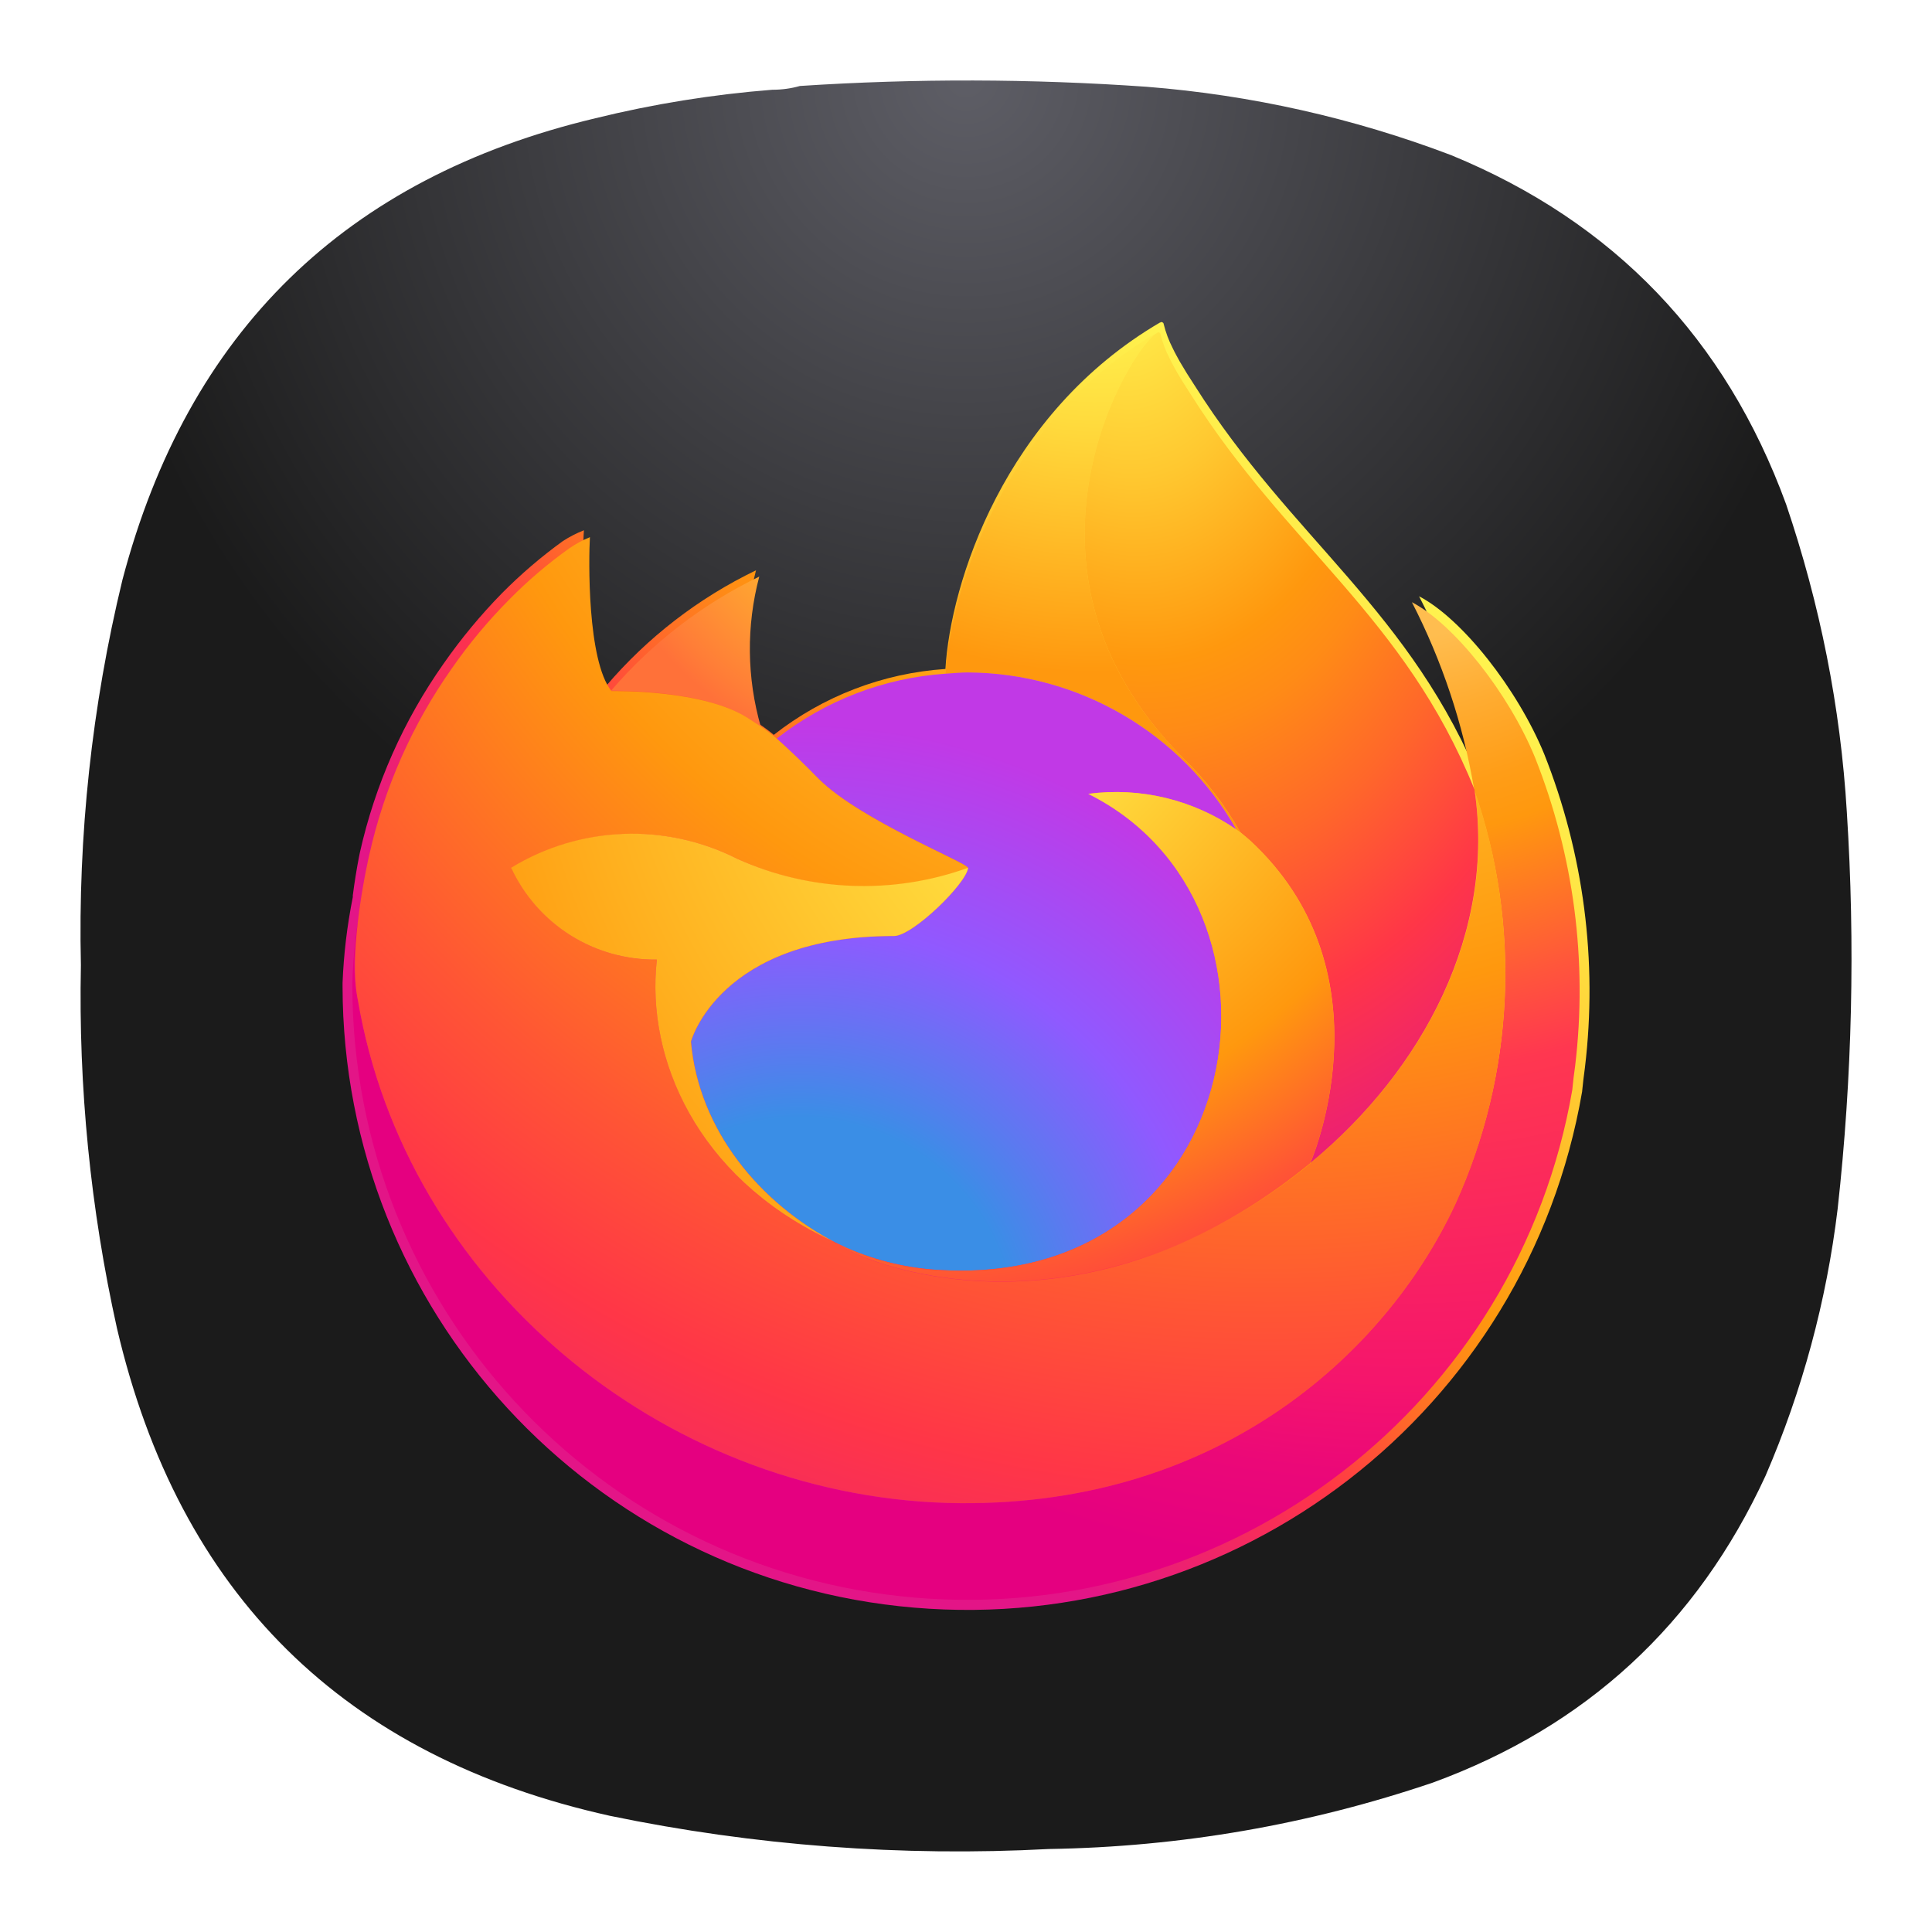
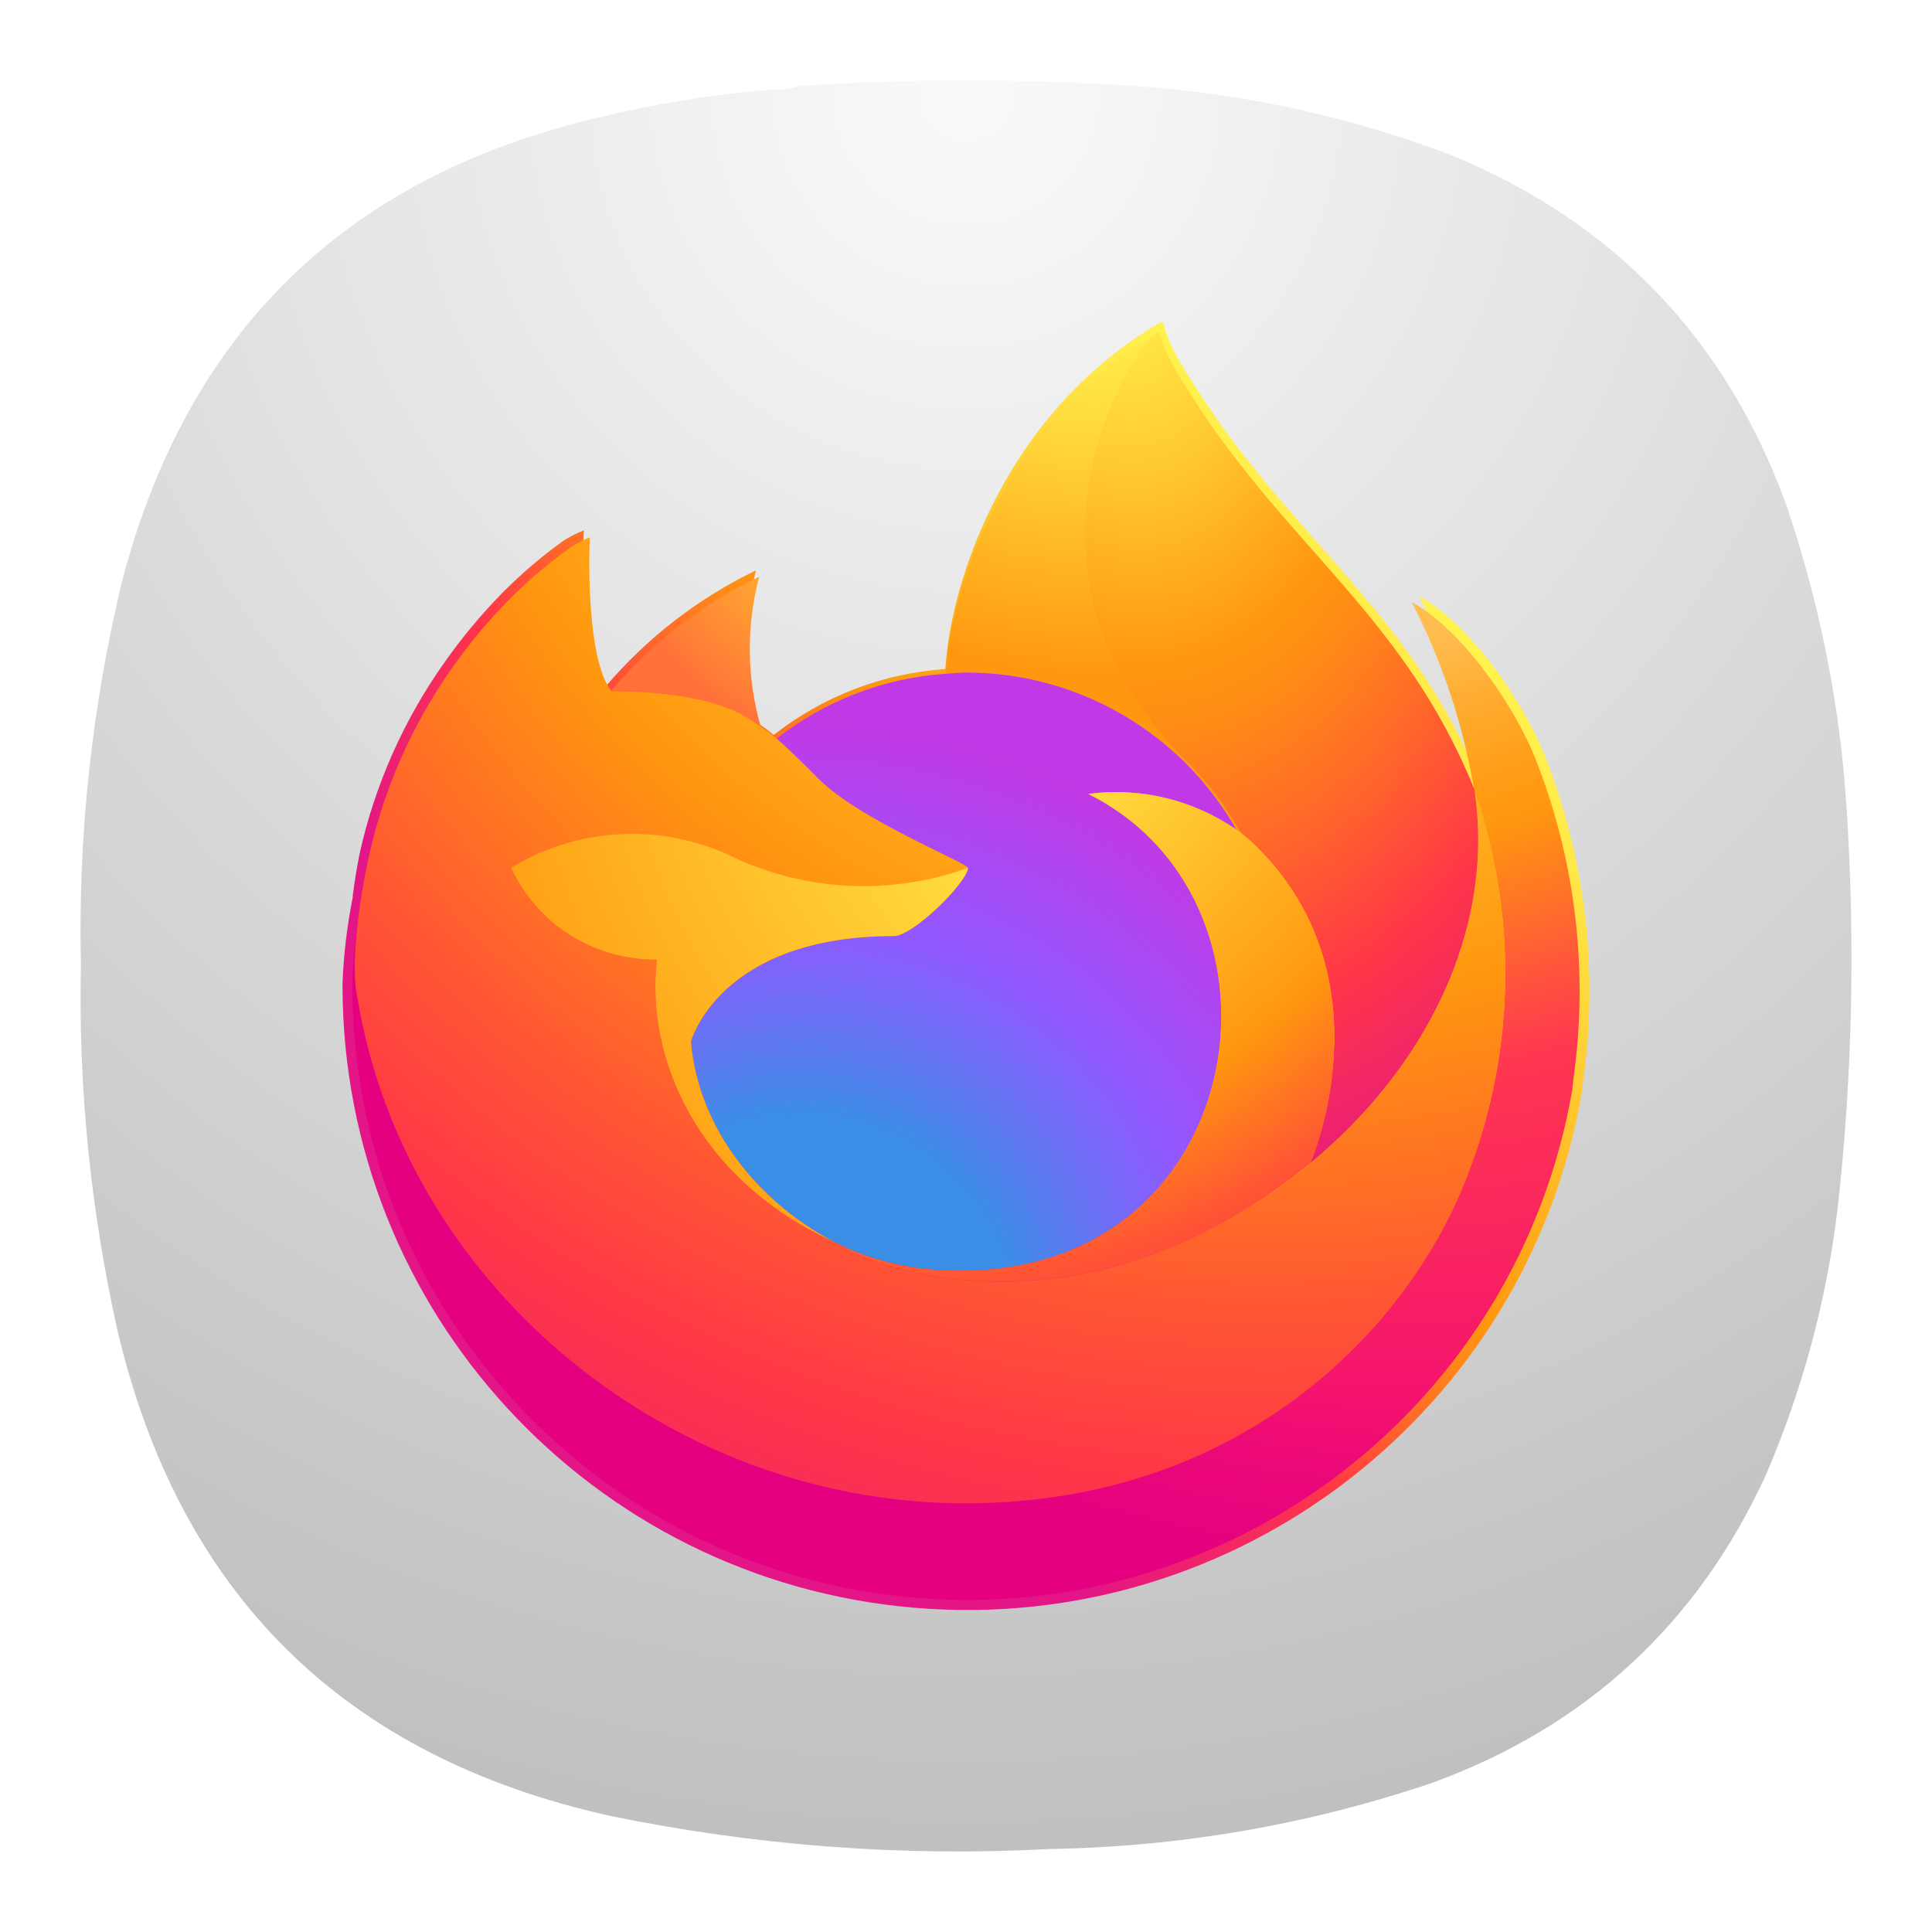
- <svg xmlns="http://www.w3.org/2000/svg" xml:space="preserve" width="24" height="24" fill="none">
-   <defs>
-     <radialGradient id="a" cx="0" cy="0" r="1" fx="0" fy="0" gradientTransform="matrix(0 11 -11 0 -22 1)" gradientUnits="userSpaceOnUse" spreadMethod="pad">
-       <stop offset="0" style="stop-opacity:1;stop-color:#5e5e66" />
-       <stop offset="1" style="stop-color:#1b1b1b;stop-opacity:1" />
+ <svg xmlns="http://www.w3.org/2000/svg" width="24" height="24" viewBox="0 0 6.35 6.35" version="1.1" id="svg2180">
+   <defs id="defs2177">
+     <radialGradient fx="0" fy="0" cx="0" cy="0" r="1" gradientUnits="userSpaceOnUse" gradientTransform="matrix(0,16.5,-16.5,0,8.999651,0.749985)" spreadMethod="pad" id="radialGradient868-3">
+       <stop style="stop-opacity:1;stop-color:#fafafa" offset="0" id="stop864-6" />
+       <stop style="stop-opacity:1;stop-color:#c0c0c0" offset="1" id="stop866-7" />
    </radialGradient>
-     <radialGradient id="c" cx="-7907.187" cy="-8515.121" r="80.797" fx="-7907.187" fy="-8515.121" gradientTransform="matrix(.20007 0 0 .20007 1600.415 1710.517)" gradientUnits="userSpaceOnUse" spreadMethod="pad">
-       <stop offset="0" style="stop-opacity:1;stop-color:#ffbd4f" />
-       <stop offset=".129" style="stop-opacity:1;stop-color:#ffbd4f" />
-       <stop offset=".186" style="stop-opacity:1;stop-color:#ffac31" />
-       <stop offset=".247" style="stop-opacity:1;stop-color:#ff9d17" />
-       <stop offset=".283" style="stop-opacity:1;stop-color:#ff980e" />
-       <stop offset=".403" style="stop-opacity:1;stop-color:#ff563b" />
-       <stop offset=".467" style="stop-opacity:1;stop-color:#ff3750" />
-       <stop offset=".71" style="stop-opacity:1;stop-color:#f5156c" />
-       <stop offset=".782" style="stop-opacity:1;stop-color:#eb0878" />
-       <stop offset=".86" style="stop-opacity:1;stop-color:#e50080" />
-       <stop offset="1" style="stop-opacity:1;stop-color:#e50080" />
+     <linearGradient id="b" x1="70.786" x2="6.447" y1="12.393" y2="74.468" gradientTransform="matrix(0.15246,0,0,0.15246,2.9,2.903)" gradientUnits="userSpaceOnUse" spreadMethod="pad">
+       <stop offset="0" style="stop-opacity:1;stop-color:#fff44f" id="stop61" />
+       <stop offset=".048" style="stop-opacity:1;stop-color:#fff44f" id="stop62" />
+       <stop offset=".111" style="stop-opacity:1;stop-color:#ffe847" id="stop63" />
+       <stop offset=".225" style="stop-opacity:1;stop-color:#ffc830" id="stop64" />
+       <stop offset=".368" style="stop-opacity:1;stop-color:#ff980e" id="stop65" />
+       <stop offset=".401" style="stop-opacity:1;stop-color:#ff8b16" id="stop66" />
+       <stop offset=".462" style="stop-opacity:1;stop-color:#ff672a" id="stop67" />
+       <stop offset=".534" style="stop-opacity:1;stop-color:#ff3647" id="stop68" />
+       <stop offset=".705" style="stop-opacity:1;stop-color:#e31587" id="stop69" />
+       <stop offset="1" style="stop-opacity:1;stop-color:#e31587" id="stop70" />
+     </linearGradient>
+     <radialGradient id="c" cx="-7907.187" cy="-8515.121" r="80.797" fx="-7907.187" fy="-8515.121" gradientTransform="matrix(0.20007,0,0,0.20007,1600.415,1710.517)" gradientUnits="userSpaceOnUse" spreadMethod="pad">
+       <stop offset="0" style="stop-opacity:1;stop-color:#ffbd4f" id="stop3" />
+       <stop offset=".129" style="stop-opacity:1;stop-color:#ffbd4f" id="stop4" />
+       <stop offset=".186" style="stop-opacity:1;stop-color:#ffac31" id="stop5" />
+       <stop offset=".247" style="stop-opacity:1;stop-color:#ff9d17" id="stop6" />
+       <stop offset=".283" style="stop-opacity:1;stop-color:#ff980e" id="stop7" />
+       <stop offset=".403" style="stop-opacity:1;stop-color:#ff563b" id="stop8" />
+       <stop offset=".467" style="stop-opacity:1;stop-color:#ff3750" id="stop9" />
+       <stop offset=".71" style="stop-opacity:1;stop-color:#f5156c" id="stop10" />
+       <stop offset=".782" style="stop-opacity:1;stop-color:#eb0878" id="stop11" />
+       <stop offset=".86" style="stop-opacity:1;stop-color:#e50080" id="stop12" />
+       <stop offset="1" style="stop-opacity:1;stop-color:#e50080" id="stop13" />
    </radialGradient>
-     <radialGradient id="d" cx="-7926.97" cy="-8533.457" r="58.534" fx="-7926.97" fy="-8533.457" gradientTransform="matrix(.15246 0 0 .15246 1218.794 1302.5)" gradientUnits="userSpaceOnUse" spreadMethod="pad">
-       <stop offset="0" style="stop-opacity:1;stop-color:#fff44f" />
-       <stop offset=".132" style="stop-opacity:1;stop-color:#fff44f" />
-       <stop offset=".252" style="stop-opacity:1;stop-color:#ffdc3e" />
-       <stop offset=".506" style="stop-opacity:1;stop-color:#ff9d12" />
-       <stop offset=".526" style="stop-opacity:1;stop-color:#ff980e" />
-       <stop offset="1" style="stop-opacity:1;stop-color:#ff980e" />
+     <radialGradient id="d" cx="-7926.97" cy="-8533.457" r="58.534" fx="-7926.97" fy="-8533.457" gradientTransform="matrix(0.15246,0,0,0.15246,1218.794,1302.5)" gradientUnits="userSpaceOnUse" spreadMethod="pad">
+       <stop offset="0" style="stop-opacity:1;stop-color:#fff44f" id="stop14" />
+       <stop offset=".132" style="stop-opacity:1;stop-color:#fff44f" id="stop15" />
+       <stop offset=".252" style="stop-opacity:1;stop-color:#ffdc3e" id="stop16" />
+       <stop offset=".506" style="stop-opacity:1;stop-color:#ff9d12" id="stop17" />
+       <stop offset=".526" style="stop-opacity:1;stop-color:#ff980e" id="stop18" />
+       <stop offset="1" style="stop-opacity:1;stop-color:#ff980e" id="stop19" />
    </radialGradient>
-     <radialGradient id="e" cx="-7945.648" cy="-8460.984" r="38.471" fx="-7945.648" fy="-8460.984" gradientTransform="matrix(.15246 0 0 .15246 1218.794 1302.5)" gradientUnits="userSpaceOnUse" spreadMethod="pad">
-       <stop offset="0" style="stop-opacity:1;stop-color:#3a8ee6" />
-       <stop offset=".353" style="stop-opacity:1;stop-color:#3a8ee6" />
-       <stop offset=".472" style="stop-opacity:1;stop-color:#5c79f0" />
-       <stop offset=".669" style="stop-opacity:1;stop-color:#9059ff" />
-       <stop offset="1" style="stop-opacity:1;stop-color:#c139e6" />
+     <radialGradient id="e" cx="-7945.648" cy="-8460.984" r="38.471" fx="-7945.648" fy="-8460.984" gradientTransform="matrix(0.15246,0,0,0.15246,1218.794,1302.5)" gradientUnits="userSpaceOnUse" spreadMethod="pad">
+       <stop offset="0" style="stop-opacity:1;stop-color:#3a8ee6" id="stop20" />
+       <stop offset=".353" style="stop-opacity:1;stop-color:#3a8ee6" id="stop21" />
+       <stop offset=".472" style="stop-opacity:1;stop-color:#5c79f0" id="stop22" />
+       <stop offset=".669" style="stop-opacity:1;stop-color:#9059ff" id="stop23" />
+       <stop offset="1" style="stop-opacity:1;stop-color:#c139e6" id="stop24" />
    </radialGradient>
-     <radialGradient id="f" cx="-7937.731" cy="-8518.427" r="27.676" fx="-7937.731" fy="-8518.427" gradientTransform="matrix(.15246 0 0 .15246 1218.794 1302.5)" gradientUnits="userSpaceOnUse" spreadMethod="pad">
-       <stop offset="0" style="stop-opacity:1;stop-color:#ffe226" />
-       <stop offset=".121" style="stop-opacity:1;stop-color:#ffdb27" />
-       <stop offset=".295" style="stop-opacity:1;stop-color:#ffc82a" />
-       <stop offset=".502" style="stop-opacity:1;stop-color:#ffa930" />
-       <stop offset=".732" style="stop-opacity:1;stop-color:#ff7e37" />
-       <stop offset=".792" style="stop-opacity:1;stop-color:#ff7139" />
-       <stop offset="1" style="stop-opacity:1;stop-color:#ff7139" />
+     <radialGradient id="f" cx="-7937.731" cy="-8518.427" r="27.676" fx="-7937.731" fy="-8518.427" gradientTransform="matrix(0.15246,0,0,0.15246,1218.794,1302.5)" gradientUnits="userSpaceOnUse" spreadMethod="pad">
+       <stop offset="0" style="stop-opacity:1;stop-color:#ffe226" id="stop25" />
+       <stop offset=".121" style="stop-opacity:1;stop-color:#ffdb27" id="stop26" />
+       <stop offset=".295" style="stop-opacity:1;stop-color:#ffc82a" id="stop27" />
+       <stop offset=".502" style="stop-opacity:1;stop-color:#ffa930" id="stop28" />
+       <stop offset=".732" style="stop-opacity:1;stop-color:#ff7e37" id="stop29" />
+       <stop offset=".792" style="stop-opacity:1;stop-color:#ff7139" id="stop30" />
+       <stop offset="1" style="stop-opacity:1;stop-color:#ff7139" id="stop31" />
    </radialGradient>
-     <radialGradient id="g" cx="-7915.977" cy="-8535.981" r="118.081" fx="-7915.977" fy="-8535.981" gradientTransform="matrix(.15246 0 0 .15246 1218.794 1302.5)" gradientUnits="userSpaceOnUse" spreadMethod="pad">
-       <stop offset="0" style="stop-opacity:1;stop-color:#fff44f" />
-       <stop offset=".113" style="stop-opacity:1;stop-color:#fff44f" />
-       <stop offset=".456" style="stop-opacity:1;stop-color:#ff980e" />
-       <stop offset=".622" style="stop-opacity:1;stop-color:#ff5634" />
-       <stop offset=".716" style="stop-opacity:1;stop-color:#ff3647" />
-       <stop offset=".904" style="stop-opacity:1;stop-color:#e31587" />
-       <stop offset="1" style="stop-opacity:1;stop-color:#e31587" />
+     <radialGradient id="g" cx="-7915.977" cy="-8535.981" r="118.081" fx="-7915.977" fy="-8535.981" gradientTransform="matrix(0.15246,0,0,0.15246,1218.794,1302.5)" gradientUnits="userSpaceOnUse" spreadMethod="pad">
+       <stop offset="0" style="stop-opacity:1;stop-color:#fff44f" id="stop32" />
+       <stop offset=".113" style="stop-opacity:1;stop-color:#fff44f" id="stop33" />
+       <stop offset=".456" style="stop-opacity:1;stop-color:#ff980e" id="stop34" />
+       <stop offset=".622" style="stop-opacity:1;stop-color:#ff5634" id="stop35" />
+       <stop offset=".716" style="stop-opacity:1;stop-color:#ff3647" id="stop36" />
+       <stop offset=".904" style="stop-opacity:1;stop-color:#e31587" id="stop37" />
+       <stop offset="1" style="stop-opacity:1;stop-color:#e31587" id="stop38" />
    </radialGradient>
-     <radialGradient id="h" cx="-7927.165" cy="-8522.859" r="86.499" fx="-7927.165" fy="-8522.859" gradientTransform="matrix(.016 .1517 -.09956 .01052 -711.238 1294.296)" gradientUnits="userSpaceOnUse" spreadMethod="pad">
-       <stop offset="0" style="stop-opacity:1;stop-color:#fff44f" />
-       <stop offset=".06" style="stop-opacity:1;stop-color:#ffe847" />
-       <stop offset=".168" style="stop-opacity:1;stop-color:#ffc830" />
-       <stop offset=".304" style="stop-opacity:1;stop-color:#ff980e" />
-       <stop offset=".356" style="stop-opacity:1;stop-color:#ff8b16" />
-       <stop offset=".455" style="stop-opacity:1;stop-color:#ff672a" />
-       <stop offset=".57" style="stop-opacity:1;stop-color:#ff3647" />
-       <stop offset=".737" style="stop-opacity:1;stop-color:#e31587" />
-       <stop offset="1" style="stop-opacity:1;stop-color:#e31587" />
+     <radialGradient id="h" cx="-7927.165" cy="-8522.859" r="86.499" fx="-7927.165" fy="-8522.859" gradientTransform="matrix(0.016,0.1517,-0.09956,0.01052,-711.238,1294.296)" gradientUnits="userSpaceOnUse" spreadMethod="pad">
+       <stop offset="0" style="stop-opacity:1;stop-color:#fff44f" id="stop39" />
+       <stop offset=".06" style="stop-opacity:1;stop-color:#ffe847" id="stop40" />
+       <stop offset=".168" style="stop-opacity:1;stop-color:#ffc830" id="stop41" />
+       <stop offset=".304" style="stop-opacity:1;stop-color:#ff980e" id="stop42" />
+       <stop offset=".356" style="stop-opacity:1;stop-color:#ff8b16" id="stop43" />
+       <stop offset=".455" style="stop-opacity:1;stop-color:#ff672a" id="stop44" />
+       <stop offset=".57" style="stop-opacity:1;stop-color:#ff3647" id="stop45" />
+       <stop offset=".737" style="stop-opacity:1;stop-color:#e31587" id="stop46" />
+       <stop offset="1" style="stop-opacity:1;stop-color:#e31587" id="stop47" />
    </radialGradient>
-     <radialGradient id="i" cx="-7938.383" cy="-8508.176" r="73.72" fx="-7938.383" fy="-8508.176" gradientTransform="matrix(.15246 0 0 .15246 1218.794 1302.5)" gradientUnits="userSpaceOnUse" spreadMethod="pad">
-       <stop offset="0" style="stop-opacity:1;stop-color:#fff44f" />
-       <stop offset=".137" style="stop-opacity:1;stop-color:#fff44f" />
-       <stop offset=".48" style="stop-opacity:1;stop-color:#ff980e" />
-       <stop offset=".592" style="stop-opacity:1;stop-color:#ff5634" />
-       <stop offset=".655" style="stop-opacity:1;stop-color:#ff3647" />
-       <stop offset=".904" style="stop-opacity:1;stop-color:#e31587" />
-       <stop offset="1" style="stop-opacity:1;stop-color:#e31587" />
+     <radialGradient id="i" cx="-7938.383" cy="-8508.176" r="73.72" fx="-7938.383" fy="-8508.176" gradientTransform="matrix(0.15246,0,0,0.15246,1218.794,1302.5)" gradientUnits="userSpaceOnUse" spreadMethod="pad">
+       <stop offset="0" style="stop-opacity:1;stop-color:#fff44f" id="stop48" />
+       <stop offset=".137" style="stop-opacity:1;stop-color:#fff44f" id="stop49" />
+       <stop offset=".48" style="stop-opacity:1;stop-color:#ff980e" id="stop50" />
+       <stop offset=".592" style="stop-opacity:1;stop-color:#ff5634" id="stop51" />
+       <stop offset=".655" style="stop-opacity:1;stop-color:#ff3647" id="stop52" />
+       <stop offset=".904" style="stop-opacity:1;stop-color:#e31587" id="stop53" />
+       <stop offset="1" style="stop-opacity:1;stop-color:#e31587" id="stop54" />
    </radialGradient>
-     <radialGradient id="j" cx="-7918.923" cy="-8503.861" r="80.686" fx="-7918.923" fy="-8503.861" gradientTransform="matrix(.15246 0 0 .15246 1218.794 1302.5)" gradientUnits="userSpaceOnUse" spreadMethod="pad">
-       <stop offset="0" style="stop-opacity:1;stop-color:#fff44f" />
-       <stop offset=".094" style="stop-opacity:1;stop-color:#fff44f" />
-       <stop offset=".231" style="stop-opacity:1;stop-color:#ffe141" />
-       <stop offset=".509" style="stop-opacity:1;stop-color:#ffaf1e" />
-       <stop offset=".626" style="stop-opacity:1;stop-color:#ff980e" />
-       <stop offset="1" style="stop-opacity:1;stop-color:#ff980e" />
+     <radialGradient id="j" cx="-7918.923" cy="-8503.861" r="80.686" fx="-7918.923" fy="-8503.861" gradientTransform="matrix(0.15246,0,0,0.15246,1218.794,1302.5)" gradientUnits="userSpaceOnUse" spreadMethod="pad">
+       <stop offset="0" style="stop-opacity:1;stop-color:#fff44f" id="stop55" />
+       <stop offset=".094" style="stop-opacity:1;stop-color:#fff44f" id="stop56" />
+       <stop offset=".231" style="stop-opacity:1;stop-color:#ffe141" id="stop57" />
+       <stop offset=".509" style="stop-opacity:1;stop-color:#ffaf1e" id="stop58" />
+       <stop offset=".626" style="stop-opacity:1;stop-color:#ff980e" id="stop59" />
+       <stop offset="1" style="stop-opacity:1;stop-color:#ff980e" id="stop60" />
    </radialGradient>
-     <linearGradient id="b" x1="70.786" x2="6.447" y1="12.393" y2="74.468" gradientTransform="matrix(.15246 0 0 .15246 2.9 2.903)" gradientUnits="userSpaceOnUse" spreadMethod="pad">
-       <stop offset="0" style="stop-opacity:1;stop-color:#fff44f" />
-       <stop offset=".048" style="stop-opacity:1;stop-color:#fff44f" />
-       <stop offset=".111" style="stop-opacity:1;stop-color:#ffe847" />
-       <stop offset=".225" style="stop-opacity:1;stop-color:#ffc830" />
-       <stop offset=".368" style="stop-opacity:1;stop-color:#ff980e" />
-       <stop offset=".401" style="stop-opacity:1;stop-color:#ff8b16" />
-       <stop offset=".462" style="stop-opacity:1;stop-color:#ff672a" />
-       <stop offset=".534" style="stop-opacity:1;stop-color:#ff3647" />
-       <stop offset=".705" style="stop-opacity:1;stop-color:#e31587" />
-       <stop offset="1" style="stop-opacity:1;stop-color:#e31587" />
-     </linearGradient>
  </defs>
-   <path d="M-24.407 1.115c.12 0 .235-.016.344-.047a31.813 31.813 0 0 1 4.308.01 13.68 13.68 0 0 1 3.781.849c2.026.833 3.41 2.281 4.162 4.338.42 1.24.676 2.516.754 3.823a28.303 28.303 0 0 1-.114 4.928 11.968 11.968 0 0 1-.896 3.317c-.85 1.844-2.23 3.115-4.135 3.812-1.543.522-3.13.798-4.767.824a21.331 21.331 0 0 1-5.452-.412c-3.308-.734-5.354-2.754-6.125-6.057a18.991 18.991 0 0 1-.448-4.51 18.502 18.502 0 0 1 .516-4.787c.812-3.083 2.77-4.995 5.875-5.734a13.692 13.692 0 0 1 2.197-.354z" style="fill:url(#a);fill-rule:evenodd;stroke:none;stroke-width:1.333" transform="translate(34)" />
-   <g style="stroke-width:1.016">
-     <g style="stroke-width:1.016">
-       <path d="M14.473 6.992c-.254-.617-.778-1.281-1.184-1.492a6.19 6.19 0 0 1 .598 1.793v.008c-.668-1.664-1.801-2.336-2.723-3.797a4.566 4.566 0 0 1-.141-.227c-.023-.043-.046-.082-.066-.125a1.05 1.05 0 0 1-.086-.23.017.017 0 0 0-.016-.016c-.003-.004-.007-.004-.011 0l-.004.004v-.004c-1.485.867-1.988 2.477-2.035 3.282a2.952 2.952 0 0 0-1.625.624 1.514 1.514 0 0 0-.153-.113 2.757 2.757 0 0 1-.015-1.445A4.345 4.345 0 0 0 5.59 6.352h-.004c-.234-.297-.219-1.274-.203-1.477a1.13 1.13 0 0 0-.199.102 4.636 4.636 0 0 0-.579.496 5.24 5.24 0 0 0-.55.664 5 5 0 0 0-.793 1.789l-.008.039a5.832 5.832 0 0 0-.059.367v.016a5.172 5.172 0 0 0-.097.812v.031a5.912 5.912 0 0 0 5.41 5.883 5.908 5.908 0 0 0 6.324-4.883 6 6 0 0 1 .027-.23 6.078 6.078 0 0 0-.386-2.969Zm-6.809 4.629.082.039.004.004a.862.862 0 0 0-.086-.043Zm6.227-4.316v-.008Z" style="fill:url(#b);stroke:none;stroke-width:1.016" transform="matrix(1.31224 0 0 1.31224 .19 .19)" />
+   <g id="layer1">
+     <g id="g854" transform="matrix(0.3527778,0,0,0.3527778,-1.197e-4,-9.3e-6)">
+       <g id="g856">
+         <g id="g862">
+           <path d="m 7.195,0.836 c 0.09,0 0.176,-0.012 0.258,-0.035 1.078,-0.071 2.156,-0.067 3.231,0.008 0.976,0.078 1.921,0.289 2.836,0.636 1.519,0.625 2.558,1.711 3.121,3.254 0.316,0.93 0.507,1.887 0.566,2.867 0.078,1.235 0.051,2.465 -0.086,3.696 -0.105,0.863 -0.328,1.691 -0.672,2.488 -0.637,1.383 -1.672,2.336 -3.101,2.859 C 12.191,17 11,17.207 9.773,17.227 8.398,17.301 7.035,17.195 5.684,16.918 3.203,16.367 1.668,14.852 1.09,12.375 0.844,11.262 0.73,10.133 0.754,8.992 0.727,7.781 0.855,6.582 1.141,5.402 1.75,3.09 3.219,1.656 5.547,1.102 6.09,0.969 6.641,0.879 7.195,0.836 Z" style="fill:url(#radialGradient868-3);fill-rule:evenodd;stroke:none" id="path870" />
+         </g>
+       </g>
    </g>
-     <path d="M20.051 10.494c-.333-.81-1.02-1.68-1.553-1.958.379.738.645 1.533.784 2.353v.016a7.01 7.01 0 0 1-.241 5.233c-.887 1.907-3.04 3.86-6.408 3.768C9 19.798 5.795 17.1 5.195 13.565c-.107-.559 0-.841.052-1.291a6.15 6.15 0 0 0-.123 1.065v.041a7.757 7.757 0 0 0 7.1 7.72 7.753 7.753 0 0 0 8.298-6.408c.01-.102.021-.2.036-.302a7.975 7.975 0 0 0-.507-3.896z" style="fill:url(#c);stroke:none;stroke-width:1.355" transform="matrix(.98418 0 0 .98418 -.666 -.92)" />
-     <g style="stroke-width:1.032">
-       <path d="M11.602 7.688a.984.984 0 0 0 .039.027A3.272 3.272 0 0 0 11.09 7c-1.836-1.836-.481-3.984-.25-4.094-1.485.867-1.988 2.477-2.035 3.282.07-.004.14-.012.211-.012a2.989 2.989 0 0 1 2.586 1.512z" style="fill:url(#d);stroke:none;stroke-width:1.032" transform="matrix(1.29149 0 0 1.29149 .376 .377)" />
-     </g>
-     <g style="stroke-width:1.032">
-       <path d="M9.02 8.055c-.012.148-.532.656-.711.656-1.684 0-1.954 1.016-1.954 1.016.075.855.668 1.558 1.391 1.933.031.016.066.031.098.047a2.584 2.584 0 0 0 .945.219c2.945.14 3.516-3.52 1.391-4.582.5-.067 1.008.058 1.422.344a2.989 2.989 0 0 0-2.586-1.512c-.071 0-.141.008-.211.012a2.952 2.952 0 0 0-1.625.624c.09.079.191.18.406.391.402.395 1.43.805 1.434.852Z" style="fill:url(#e);stroke:none;stroke-width:1.032" transform="matrix(1.29149 0 0 1.29149 .376 .377)" />
-     </g>
-     <g style="stroke-width:1.032">
-       <path d="m6.906 6.617.121.082a2.716 2.716 0 0 1-.015-1.445 4.403 4.403 0 0 0-1.426 1.098c.031 0 .887-.016 1.32.265z" style="fill:url(#f);stroke:none;stroke-width:1.032" transform="matrix(1.29149 0 0 1.29149 .376 .377)" />
-     </g>
-     <g style="stroke-width:1.032">
-       <path d="M3.152 9.332c.457 2.695 2.899 4.75 5.672 4.832 2.567.07 4.203-1.418 4.883-2.871a5.38 5.38 0 0 0 .184-3.988v-.008c0-.004-.004-.004 0-.004v.008c.211 1.371-.489 2.695-1.575 3.594l-.004.007c-2.121 1.727-4.148 1.043-4.562.762-.027-.016-.055-.027-.086-.043-1.234-.59-1.746-1.719-1.637-2.683a1.52 1.52 0 0 1-1.398-.879 2.226 2.226 0 0 1 2.172-.09c.699.32 1.496.351 2.219.09-.004-.051-1.032-.457-1.434-.856a7.303 7.303 0 0 0-.402-.387 1.946 1.946 0 0 0-.153-.117l-.125-.082c-.429-.277-1.285-.262-1.316-.262-.235-.296-.219-1.277-.207-1.48a1.052 1.052 0 0 0-.195.105 4.355 4.355 0 0 0-.579.493 4.95 4.95 0 0 0-.554.664 5 5 0 0 0-.793 1.789c-.004.012-.215.929-.11 1.406Z" style="fill:url(#g);stroke:none;stroke-width:1.032" transform="matrix(1.29149 0 0 1.29149 .376 .377)" />
-     </g>
-     <g style="stroke-width:1.032">
-       <path d="M11.09 7c.219.211.402.453.551.715l.089.074c1.336 1.234.637 2.981.582 3.106 1.09-.899 1.786-2.223 1.579-3.594-.672-1.664-1.805-2.336-2.727-3.797a4.566 4.566 0 0 1-.141-.227c-.023-.043-.046-.082-.066-.125a1.05 1.05 0 0 1-.086-.23.017.017 0 0 0-.016-.016c-.003-.004-.007-.004-.011 0l-.004.004c-.231.106-1.586 2.254.25 4.09Z" style="fill:url(#h);stroke:none;stroke-width:1.032" transform="matrix(1.29149 0 0 1.29149 .376 .377)" />
-     </g>
-     <g style="stroke-width:1.032">
-       <path d="M11.727 7.789c-.028-.027-.059-.051-.086-.074-.012-.008-.028-.016-.039-.027a2.037 2.037 0 0 0-1.426-.344c2.129 1.062 1.558 4.722-1.387 4.582a2.56 2.56 0 0 1-.945-.219c-.032-.016-.067-.031-.098-.047l.004.004c.41.277 2.438.965 4.559-.766l.003-.007c.055-.121.754-1.868-.585-3.102Z" style="fill:url(#i);stroke:none;stroke-width:1.032" transform="matrix(1.29149 0 0 1.29149 .376 .377)" />
-     </g>
-     <g style="stroke-width:1.032">
-       <path d="M6.355 9.727s.27-1.016 1.954-1.016c.179 0 .699-.508.711-.656-.723.261-1.52.23-2.219-.086a2.234 2.234 0 0 0-2.176.086c.254.547.801.89 1.402.883-.109.964.399 2.089 1.637 2.683l.082.039c-.723-.375-1.316-1.078-1.391-1.933Z" style="fill:url(#j);stroke:none;stroke-width:1.032" transform="matrix(1.29149 0 0 1.29149 .376 .377)" />
+     <g style="stroke-width:1.016" id="g80" transform="matrix(0.2645833,0,0,0.2645833,-1.1152775e-4,2.4324635e-4)">
+       <g style="stroke-width:1.016" id="g71">
+         <path d="M 14.473,6.992 C 14.219,6.375 13.695,5.711 13.289,5.5 a 6.19,6.19 0 0 1 0.598,1.793 V 7.301 C 13.219,5.637 12.086,4.965 11.164,3.504 A 4.566,4.566 0 0 1 11.023,3.277 C 11,3.234 10.977,3.195 10.957,3.152 A 1.05,1.05 0 0 1 10.871,2.922 0.017,0.017 0 0 0 10.855,2.906 c -0.003,-0.004 -0.007,-0.004 -0.011,0 L 10.84,2.91 V 2.906 C 9.355,3.773 8.852,5.383 8.805,6.188 A 2.952,2.952 0 0 0 7.18,6.812 1.514,1.514 0 0 0 7.027,6.699 2.757,2.757 0 0 1 7.012,5.254 4.345,4.345 0 0 0 5.59,6.352 H 5.586 C 5.352,6.055 5.367,5.078 5.383,4.875 A 1.13,1.13 0 0 0 5.184,4.977 4.636,4.636 0 0 0 4.605,5.473 5.24,5.24 0 0 0 4.055,6.137 5,5 0 0 0 3.262,7.926 L 3.254,7.965 A 5.832,5.832 0 0 0 3.195,8.332 V 8.348 A 5.172,5.172 0 0 0 3.098,9.16 v 0.031 a 5.912,5.912 0 0 0 5.41,5.883 5.908,5.908 0 0 0 6.324,-4.883 6,6 0 0 1 0.027,-0.23 6.078,6.078 0 0 0 -0.386,-2.969 z M 7.664,11.621 7.746,11.66 7.75,11.664 A 0.862,0.862 0 0 0 7.664,11.621 Z M 13.891,7.305 V 7.297 Z" style="fill:url(#b);stroke:none;stroke-width:1.016" transform="matrix(1.31224,0,0,1.31224,0.19,0.19)" id="path71" />
+       </g>
+       <path d="m 20.051,10.494 c -0.333,-0.81 -1.02,-1.68 -1.553,-1.958 0.379,0.738 0.645,1.533 0.784,2.353 v 0.016 a 7.01,7.01 0 0 1 -0.241,5.233 c -0.887,1.907 -3.04,3.86 -6.408,3.768 C 9,19.798 5.795,17.1 5.195,13.565 c -0.107,-0.559 0,-0.841 0.052,-1.291 a 6.15,6.15 0 0 0 -0.123,1.065 v 0.041 a 7.757,7.757 0 0 0 7.1,7.72 7.753,7.753 0 0 0 8.298,-6.408 c 0.01,-0.102 0.021,-0.2 0.036,-0.302 a 7.975,7.975 0 0 0 -0.507,-3.896 z" style="fill:url(#c);stroke:none;stroke-width:1.355" transform="matrix(0.98418,0,0,0.98418,-0.666,-0.92)" id="path72" />
+       <g style="stroke-width:1.032" id="g73">
+         <path d="M 11.602,7.688 A 0.984,0.984 0 0 0 11.641,7.715 3.272,3.272 0 0 0 11.09,7 C 9.254,5.164 10.609,3.016 10.84,2.906 9.355,3.773 8.852,5.383 8.805,6.188 8.875,6.184 8.945,6.176 9.016,6.176 a 2.989,2.989 0 0 1 2.586,1.512 z" style="fill:url(#d);stroke:none;stroke-width:1.032" transform="matrix(1.29149,0,0,1.29149,0.376,0.377)" id="path73" />
+       </g>
+       <g style="stroke-width:1.032" id="g74">
+         <path d="M 9.02,8.055 C 9.008,8.203 8.488,8.711 8.309,8.711 c -1.684,0 -1.954,1.016 -1.954,1.016 0.075,0.855 0.668,1.558 1.391,1.933 0.031,0.016 0.066,0.031 0.098,0.047 a 2.584,2.584 0 0 0 0.945,0.219 c 2.945,0.14 3.516,-3.52 1.391,-4.582 0.5,-0.067 1.008,0.058 1.422,0.344 A 2.989,2.989 0 0 0 9.016,6.176 c -0.071,0 -0.141,0.008 -0.211,0.012 A 2.952,2.952 0 0 0 7.18,6.812 c 0.09,0.079 0.191,0.18 0.406,0.391 0.402,0.395 1.43,0.805 1.434,0.852 z" style="fill:url(#e);stroke:none;stroke-width:1.032" transform="matrix(1.29149,0,0,1.29149,0.376,0.377)" id="path74" />
+       </g>
+       <g style="stroke-width:1.032" id="g75">
+         <path d="M 6.906,6.617 7.027,6.699 A 2.716,2.716 0 0 1 7.012,5.254 4.403,4.403 0 0 0 5.586,6.352 c 0.031,0 0.887,-0.016 1.32,0.265 z" style="fill:url(#f);stroke:none;stroke-width:1.032" transform="matrix(1.29149,0,0,1.29149,0.376,0.377)" id="path75" />
+       </g>
+       <g style="stroke-width:1.032" id="g76">
+         <path d="m 3.152,9.332 c 0.457,2.695 2.899,4.75 5.672,4.832 2.567,0.07 4.203,-1.418 4.883,-2.871 A 5.38,5.38 0 0 0 13.891,7.305 V 7.297 c 0,-0.004 -0.004,-0.004 0,-0.004 v 0.008 c 0.211,1.371 -0.489,2.695 -1.575,3.594 l -0.004,0.007 C 10.191,12.629 8.164,11.945 7.75,11.664 7.723,11.648 7.695,11.637 7.664,11.621 6.43,11.031 5.918,9.902 6.027,8.938 A 1.52,1.52 0 0 1 4.629,8.059 2.226,2.226 0 0 1 6.801,7.969 C 7.5,8.289 8.297,8.32 9.02,8.059 9.016,8.008 7.988,7.602 7.586,7.203 A 7.303,7.303 0 0 0 7.184,6.816 1.946,1.946 0 0 0 7.031,6.699 L 6.906,6.617 C 6.477,6.34 5.621,6.355 5.59,6.355 5.355,6.059 5.371,5.078 5.383,4.875 A 1.052,1.052 0 0 0 5.188,4.98 4.355,4.355 0 0 0 4.609,5.473 4.95,4.95 0 0 0 4.055,6.137 5,5 0 0 0 3.262,7.926 C 3.258,7.938 3.047,8.855 3.152,9.332 Z" style="fill:url(#g);stroke:none;stroke-width:1.032" transform="matrix(1.29149,0,0,1.29149,0.376,0.377)" id="path76" />
+       </g>
+       <g style="stroke-width:1.032" id="g77">
+         <path d="m 11.09,7 c 0.219,0.211 0.402,0.453 0.551,0.715 l 0.089,0.074 c 1.336,1.234 0.637,2.981 0.582,3.106 1.09,-0.899 1.786,-2.223 1.579,-3.594 C 13.219,5.637 12.086,4.965 11.164,3.504 A 4.566,4.566 0 0 1 11.023,3.277 C 11,3.234 10.977,3.195 10.957,3.152 A 1.05,1.05 0 0 1 10.871,2.922 0.017,0.017 0 0 0 10.855,2.906 c -0.003,-0.004 -0.007,-0.004 -0.011,0 L 10.84,2.91 C 10.609,3.016 9.254,5.164 11.09,7 Z" style="fill:url(#h);stroke:none;stroke-width:1.032" transform="matrix(1.29149,0,0,1.29149,0.376,0.377)" id="path77" />
+       </g>
+       <g style="stroke-width:1.032" id="g78">
+         <path d="M 11.727,7.789 C 11.699,7.762 11.668,7.738 11.641,7.715 11.629,7.707 11.613,7.699 11.602,7.688 A 2.037,2.037 0 0 0 10.176,7.344 c 2.129,1.062 1.558,4.722 -1.387,4.582 A 2.56,2.56 0 0 1 7.844,11.707 C 7.812,11.691 7.777,11.676 7.746,11.66 l 0.004,0.004 c 0.41,0.277 2.438,0.965 4.559,-0.766 l 0.003,-0.007 C 12.367,10.77 13.066,9.023 11.727,7.789 Z" style="fill:url(#i);stroke:none;stroke-width:1.032" transform="matrix(1.29149,0,0,1.29149,0.376,0.377)" id="path78" />
+       </g>
+       <g style="stroke-width:1.032" id="g79">
+         <path d="m 6.355,9.727 c 0,0 0.27,-1.016 1.954,-1.016 0.179,0 0.699,-0.508 0.711,-0.656 C 8.297,8.316 7.5,8.285 6.801,7.969 A 2.234,2.234 0 0 0 4.625,8.055 c 0.254,0.547 0.801,0.89 1.402,0.883 -0.109,0.964 0.399,2.089 1.637,2.683 L 7.746,11.66 C 7.023,11.285 6.43,10.582 6.355,9.727 Z" style="fill:url(#j);stroke:none;stroke-width:1.032" transform="matrix(1.29149,0,0,1.29149,0.376,0.377)" id="path79" />
+       </g>
    </g>
  </g>
</svg>
